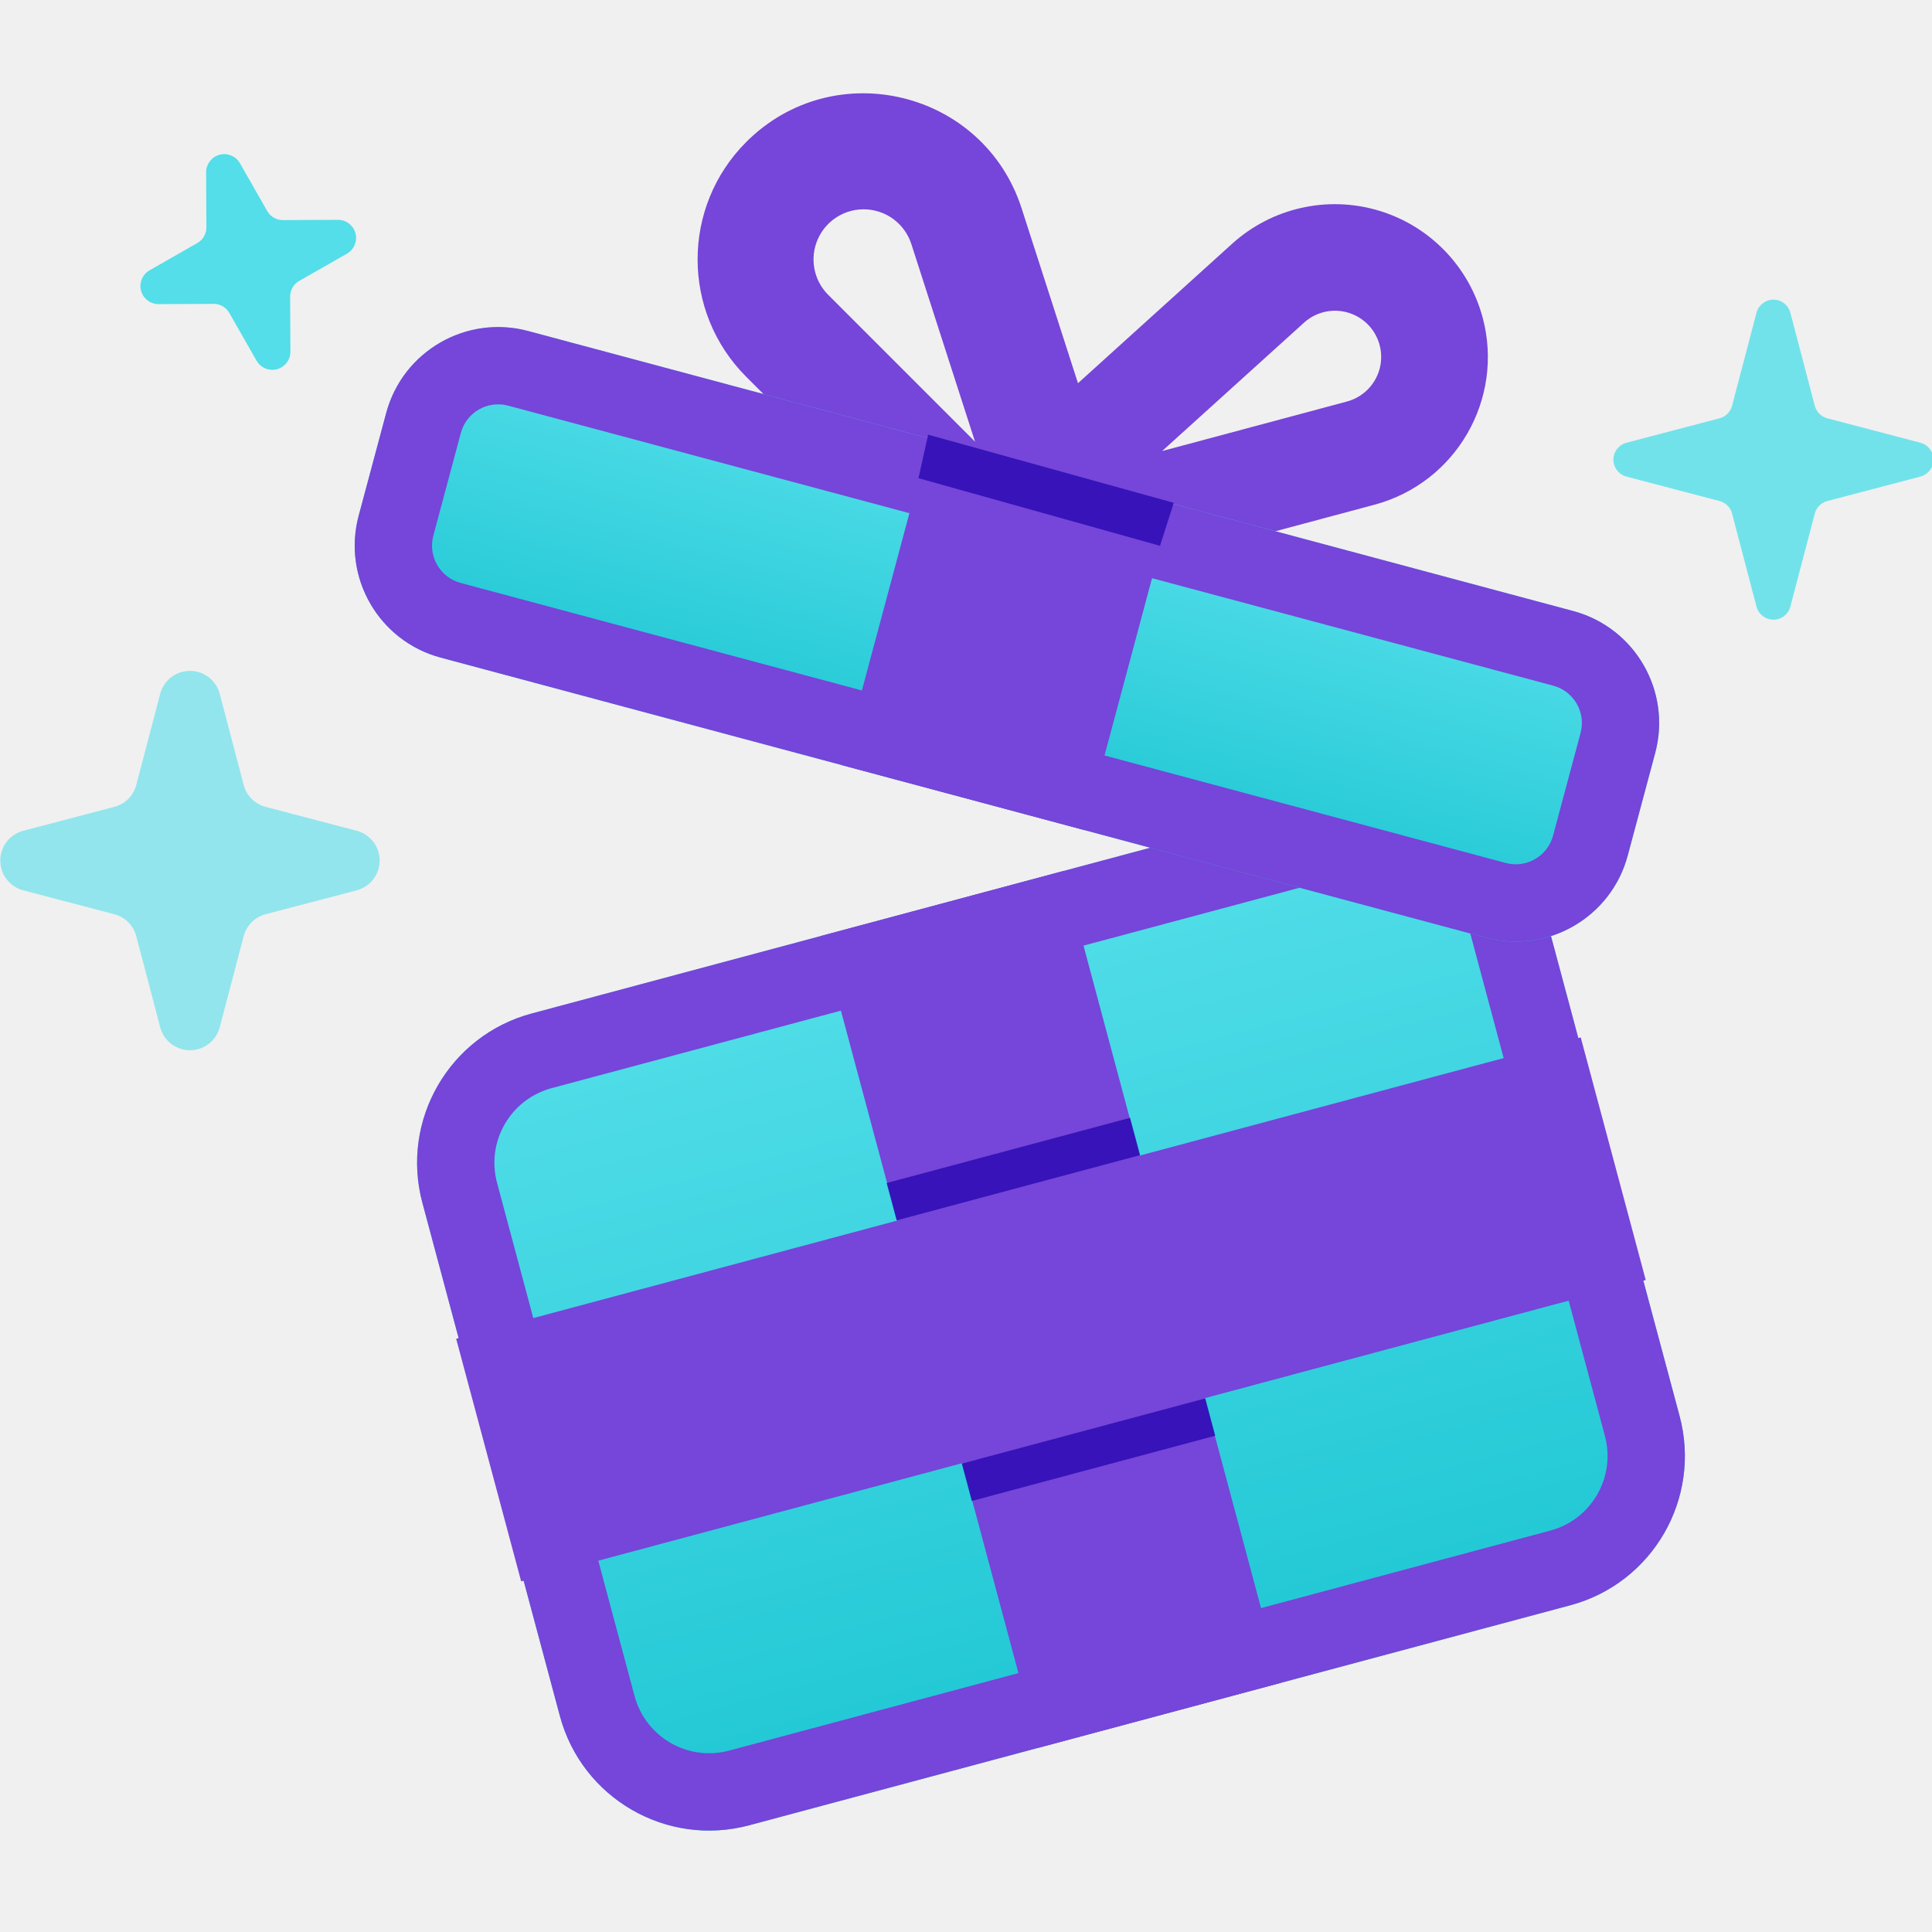
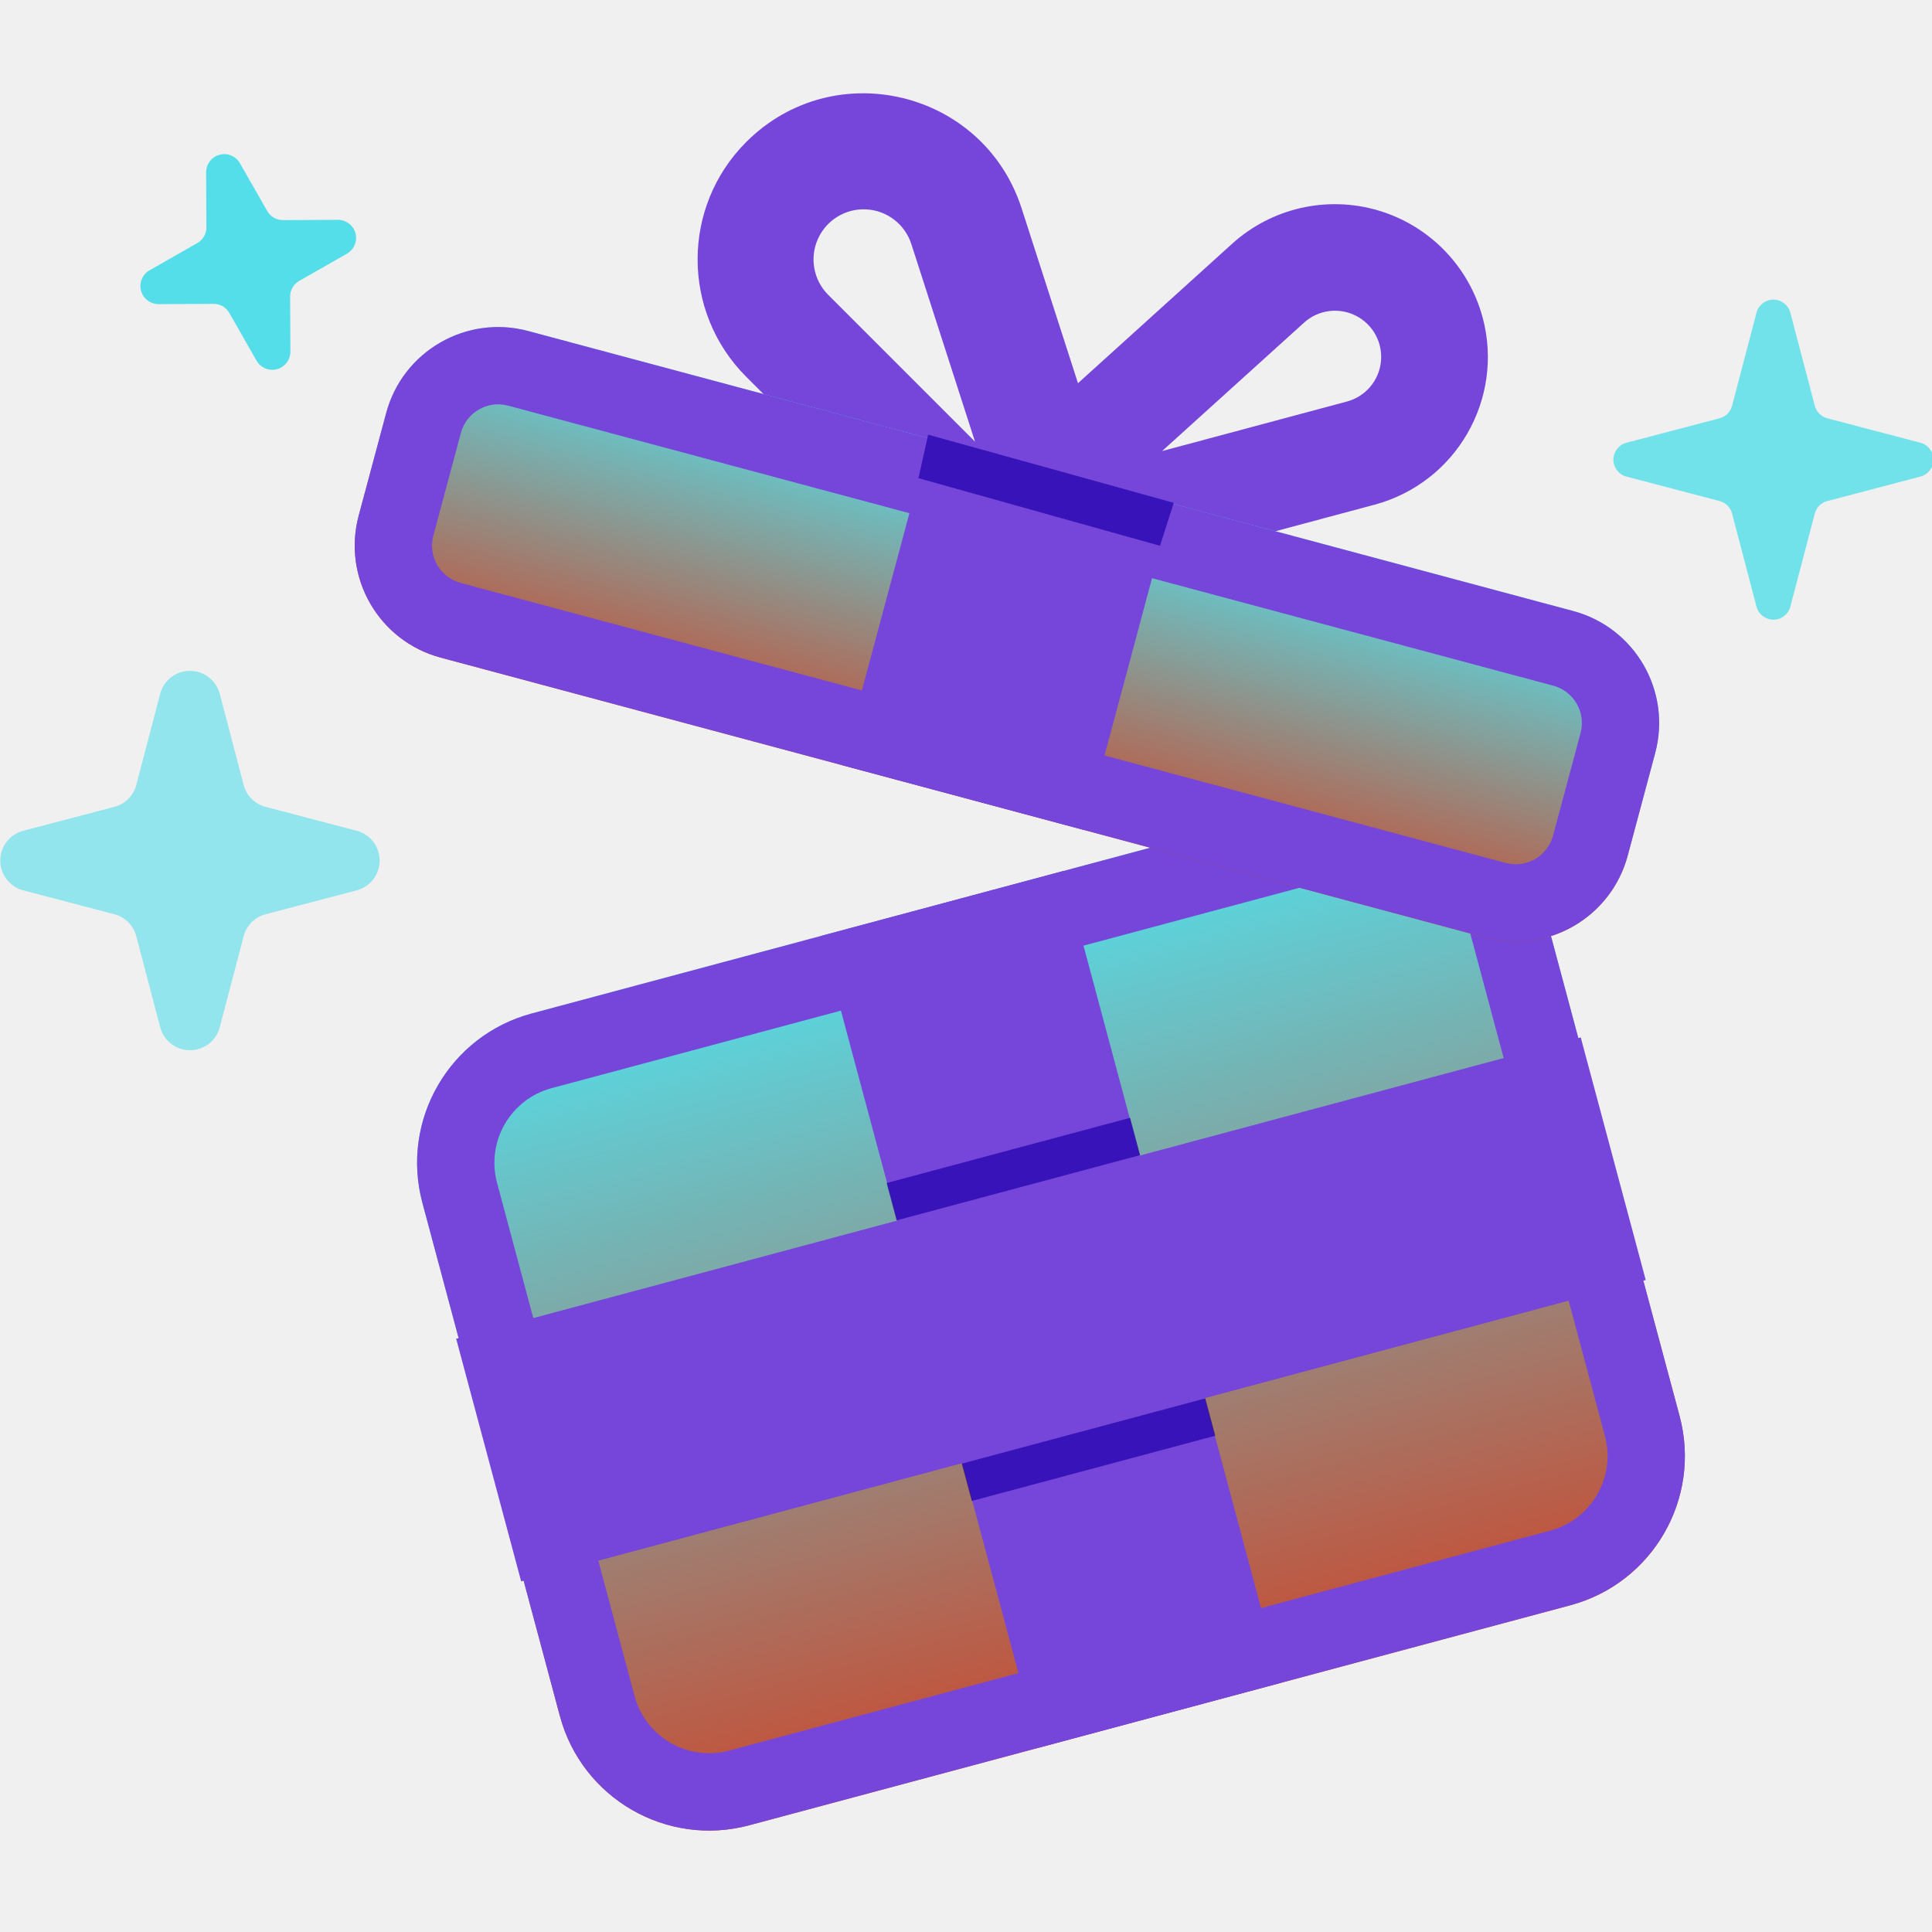
<svg xmlns="http://www.w3.org/2000/svg" width="64" height="64" fill="none">
  <style>.B{fill-rule:evenodd}.C{fill:#7645d9}</style>
  <g clip-path="url(#C)">
    <g class="B C">
      <path d="M43.194 10.691a1.53 1.53 0 1 1 1.421 2.611l-6.119 1.64 4.698-4.25zm5.919-.177a5.07 5.07 0 0 0-8.291-2.445l-9.802 8.868c-1.46 1.321-.158 3.712 1.744 3.203l12.768-3.421c2.702-.724 4.306-3.502 3.582-6.204z" />
      <path d="M30.189 8.084a1.66 1.66 0 1 0-2.754 1.683l4.864 4.864-2.11-6.547zm-5.469-3.38c2.908-2.908 7.862-1.712 9.124 2.202l4.403 13.66c.656 2.035-1.867 3.577-3.378 2.065L24.72 12.482a5.5 5.5 0 0 1 0-7.778z" />
    </g>
    <g fill="#53dee9">
      <path d="M7.276 34.043a1.02 1.02 0 0 1-1.966 0l-.796-3.032c-.093-.355-.37-.632-.725-.725l-3.032-.796a1.02 1.02 0 0 1 0-1.966l3.032-.796c.355-.093.632-.37.725-.725l.796-3.032a1.02 1.02 0 0 1 1.966 0l.796 3.032c.093.355.37.632.725.725l3.032.796a1.02 1.02 0 0 1 0 1.966l-3.032.796c-.355.093-.632.37-.725.725l-.796 3.032z" opacity=".6" />
      <path d="M9.62 11.664a.6.6 0 0 1-1.113.298l-.911-1.596c-.107-.187-.305-.302-.52-.3l-1.837.009a.6.6 0 0 1-.298-1.113l1.596-.911c.187-.107.302-.305.3-.52l-.009-1.838a.6.6 0 0 1 1.113-.298l.911 1.596c.107.187.305.302.52.3l1.837-.009a.6.6 0 0 1 .298 1.113l-1.596.911c-.187.107-.302.305-.3.52l.009 1.838z" />
      <path d="M53.871 15.786a.58.58 0 0 1 0-1.118l3.093-.812a.58.58 0 0 0 .412-.412l.812-3.093a.58.58 0 0 1 1.118 0l.812 3.093a.58.58 0 0 0 .412.412l3.093.812a.58.58 0 0 1 0 1.118l-3.093.812a.58.58 0 0 0-.412.412l-.812 3.093a.58.58 0 0 1-1.118 0l-.812-3.093c-.053-.202-.21-.359-.412-.412l-3.093-.812z" opacity=".8" />
    </g>
    <path fill="url(#A)" d="M51.083 29.906a5.12 5.12 0 0 0-6.271-3.62l-27.2 7.288a5.12 5.12 0 0 0-3.62 6.271l4.555 17a5.12 5.12 0 0 0 6.271 3.62l27.2-7.288a5.12 5.12 0 0 0 3.62-6.271l-4.555-17z" />
    <g class="C">
      <path d="M18.274 36.046l27.201-7.288a2.56 2.56 0 0 1 3.135 1.81l4.555 17a2.56 2.56 0 0 1-1.81 3.135l-27.2 7.288a2.56 2.56 0 0 1-3.135-1.81l-4.555-17a2.56 2.56 0 0 1 1.81-3.135zm26.538-9.761a5.12 5.12 0 0 1 6.271 3.62l4.555 17a5.12 5.12 0 0 1-3.62 6.271l-27.2 7.288a5.12 5.12 0 0 1-6.271-3.62l-4.555-17a5.12 5.12 0 0 1 3.62-6.271l27.2-7.288z" class="B" />
      <path d="M35.23 28.853l-8.036 2.153 7.206 26.891 8.036-2.153-7.206-26.891z" />
      <path d="M54.517 42.402l-2.153-8.036-37.253 9.982 2.153 8.036 37.253-9.982z" />
    </g>
    <g style="mix-blend-mode:multiply" class="B C">
      <path d="M39.926 46.324l-8.065 2.161.331 1.236 8.065-2.161-.331-1.236zm-10.224-5.898l8.065-2.161-.331-1.236-8.065 2.161.331 1.236z" />
    </g>
    <path fill="url(#B)" d="M54.831 24.945a3.84 3.84 0 0 0-2.715-4.703l-34.619-9.276a3.84 3.84 0 0 0-4.703 2.715l-.911 3.4a3.84 3.84 0 0 0 2.715 4.703l34.619 9.276a3.84 3.84 0 0 0 4.703-2.715l.911-3.4z" />
    <g class="C">
      <path d="M16.834 13.438l34.619 9.276a1.28 1.28 0 0 1 .905 1.568l-.911 3.4a1.28 1.28 0 0 1-1.568.905L15.26 19.311a1.28 1.28 0 0 1-.905-1.568l.911-3.4a1.28 1.28 0 0 1 1.568-.905zm35.281 6.803a3.84 3.84 0 0 1 2.715 4.703l-.911 3.4a3.84 3.84 0 0 1-4.703 2.715l-34.619-9.276a3.84 3.84 0 0 1-2.715-4.703l.911-3.4a3.84 3.84 0 0 1 4.703-2.715l34.619 9.276z" class="B" />
      <path d="M38.824 16.68l-8.036-2.153-2.899 10.818 8.037 2.153 2.899-10.818z" />
    </g>
    <g style="mix-blend-mode:multiply" class="B C">
      <path d="M38.426 18.08l-8-2.24.32-1.44 8.136 2.257-.456 1.423z" />
    </g>
  </g>
  <defs>
    <linearGradient id="A" x1="31.212" x2="38.417" y1="29.929" y2="56.821" gradientUnits="userSpaceOnUse">
      <stop stop-color="#53dee9" />
-       <stop offset="1" stop-color="#1fc7d4" />
+       <stop offset="1" stop-color="#C84B31" />
    </linearGradient>
    <linearGradient id="B" x1="34.806" x2="31.907" y1="15.604" y2="26.422" gradientUnits="userSpaceOnUse">
      <stop stop-color="#53dee9" />
-       <stop offset="1" stop-color="#1fc7d4" />
+       <stop offset="1" stop-color="#C84B31" />
    </linearGradient>
    <clipPath id="C">
      <path fill="#fff" d="M0 0h64v64H0z" />
    </clipPath>
  </defs>
</svg>
